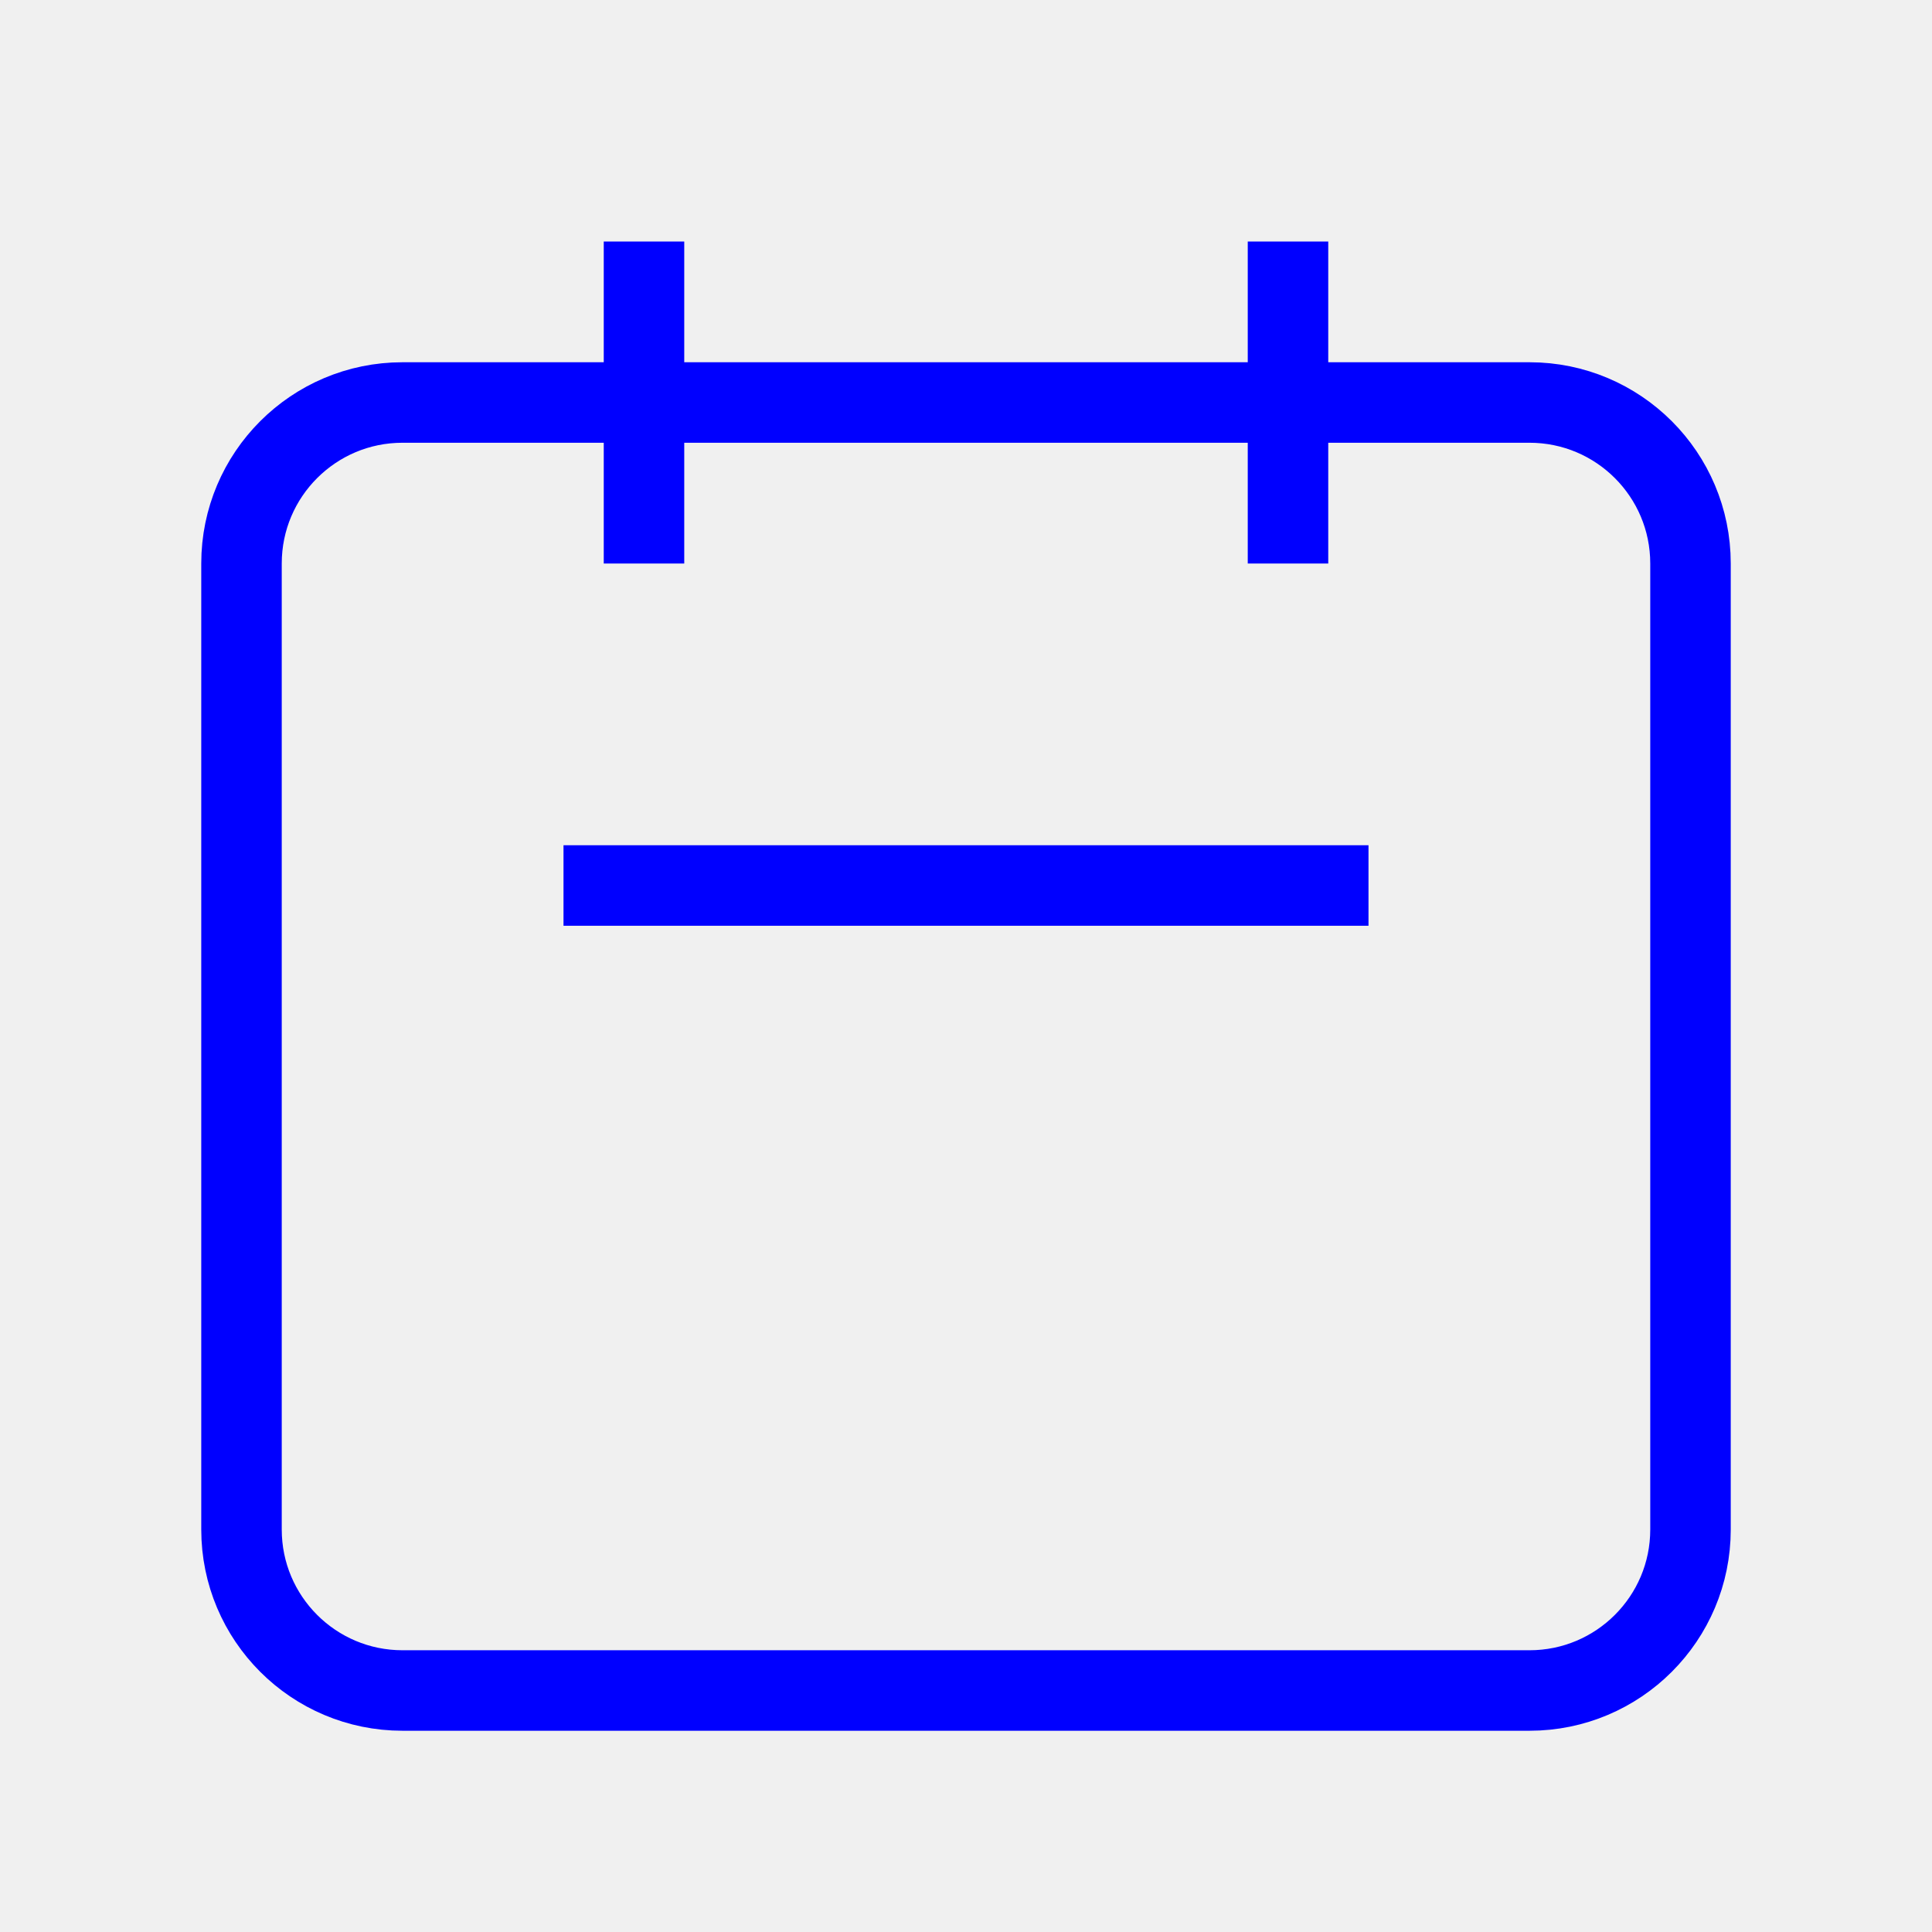
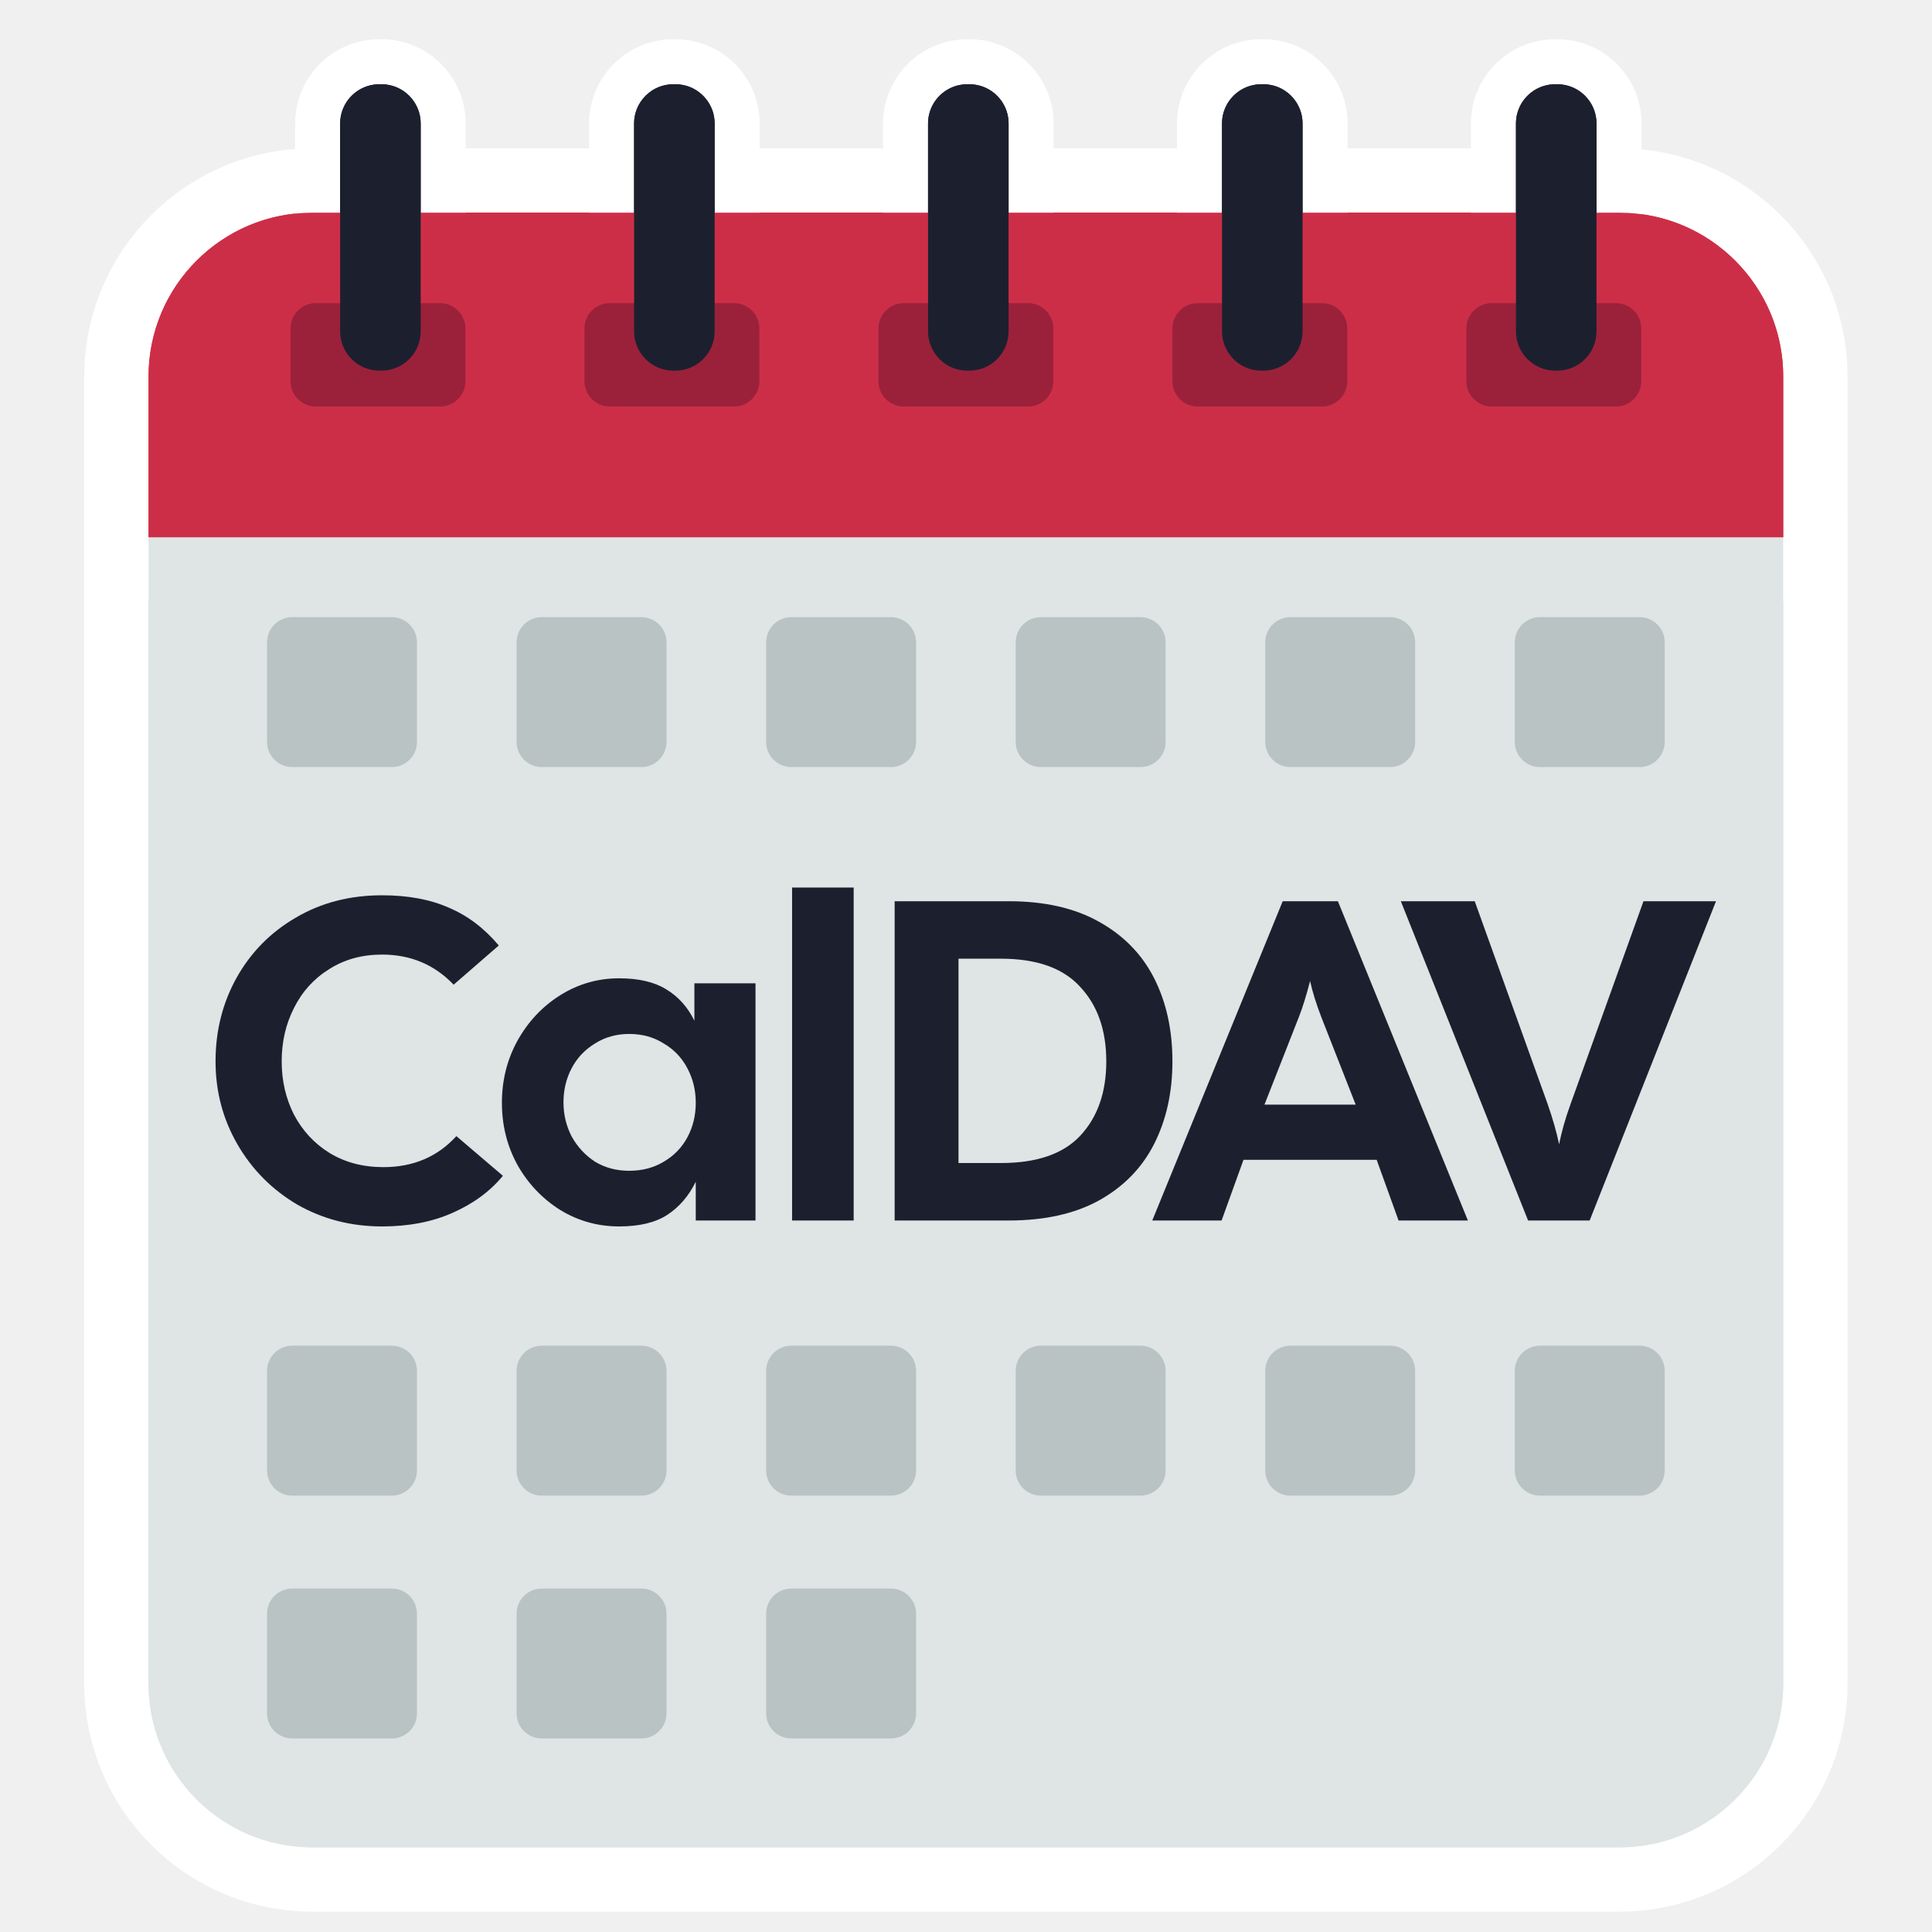
- <svg xmlns="http://www.w3.org/2000/svg" fill="none" viewBox="0 0 24 24" stroke="blue">
-   <path strokeLinecap="round" strokeLinejoin="round" strokeWidth="2" d="M8 7V3m8 4V3m-9 8h10M5 21h14a2 2 0 002-2V7a2 2 0 00-2-2H5a2 2 0 00-2 2v12a2 2 0 002 2z" />
+ <svg xmlns="http://www.w3.org/2000/svg" width="3004" height="3004" viewBox="0 0 3004 3004" fill="none">
+   <path d="M2809.88 802.052L2822.63 816.29V835.4V2617.53C2822.63 2785.87 2686.18 2922.33 2517.83 2922.33H485.801C317.458 2922.33 181 2785.87 181 2617.53V835.4V825.541L184.742 816.42L213.388 746.606L226.116 715.586H259.645H2710.14H2732.48L2747.39 732.238L2809.88 802.052Z" fill="#DFE4E4" stroke="white" stroke-width="100" />
+   <path d="M2822.63 835.4V885.4H2772.63H231H181V835.4V585.507C181 417.162 317.457 280.693 485.801 280.693H2517.83C2686.18 280.693 2822.63 417.163 2822.63 585.507V835.4Z" fill="#CD2E47" stroke="white" stroke-width="100" />
+   <path d="M593.032 611.307H589.948C536.883 611.307 493.869 568.289 493.869 515.227V192.08C493.869 139.018 536.884 96 589.948 96H593.032C646.096 96 689.11 139.018 689.11 192.08V515.227C689.11 568.289 646.096 611.307 593.032 611.307Z" fill="#1C202E" stroke="white" stroke-width="70" />
+   <path d="M1050.09 611.307H1047.01C993.945 611.307 950.929 568.289 950.929 515.227V192.08C950.929 139.017 993.945 96 1047.01 96H1050.09C1103.16 96 1146.17 139.017 1146.17 192.08V515.227C1146.17 568.289 1103.16 611.307 1050.09 611.307Z" fill="#1C202E" stroke="white" stroke-width="70" />
+   <path d="M1507.15 611.307H1504.07C1451.01 611.307 1407.99 568.29 1407.99 515.227V192.08C1407.99 139.017 1451.01 96 1504.07 96H1507.15C1560.21 96 1603.23 139.017 1603.23 192.08V515.227C1603.23 568.29 1560.21 611.307 1507.15 611.307Z" fill="#1C202E" stroke="white" stroke-width="70" />
+   <path d="M1964.22 611.307H1961.14C1908.07 611.307 1865.06 568.29 1865.06 515.227V192.08C1865.06 139.017 1908.07 96 1961.14 96H1964.22C2017.28 96 2060.3 139.017 2060.3 192.08V515.227C2060.3 568.29 2017.28 611.307 1964.22 611.307Z" fill="#1C202E" stroke="white" stroke-width="70" />
+   <path d="M2421.27 611.307H2418.19C2365.13 611.307 2322.11 568.29 2322.11 515.227V192.08C2322.11 139.016 2365.13 96 2418.19 96H2421.27C2474.33 96 2517.35 139.017 2517.35 192.08V515.227C2517.35 568.29 2474.33 611.307 2421.27 611.307Z" fill="#1C202E" stroke="white" stroke-width="70" />
+   <path d="M2772.63 835.4V2617.53C2772.63 2758.25 2658.56 2872.33 2517.83 2872.33H485.801C345.073 2872.33 231 2758.25 231 2617.53V835.4L259.645 765.587H2710.14L2772.63 835.4Z" fill="#DFE4E4" />
+   <path d="M2772.63 585.507V835.4H231V585.507C231 444.773 345.073 330.693 485.801 330.693H2517.83C2658.56 330.693 2772.63 444.773 2772.63 585.507Z" fill="#CD2E47" />
+   <path d="M684.276 632.147H491.114C469.347 632.147 451.7 614.507 451.7 592.733V510.72C451.7 488.947 469.347 471.307 491.114 471.307H684.276C706.044 471.307 723.69 488.947 723.69 510.72V592.733C723.69 614.507 706.044 632.147 684.276 632.147Z" fill="#9B213B" />
+   <path d="M593.032 576.307H589.948C556.215 576.307 528.869 548.96 528.869 515.227V192.08C528.869 158.347 556.215 131 589.948 131H593.032C626.765 131 654.11 158.347 654.11 192.08V515.227C654.11 548.96 626.765 576.307 593.032 576.307Z" fill="#1C202E" />
+   <path d="M1141.34 632.147H948.174C926.406 632.147 908.76 614.507 908.76 592.733V510.72C908.76 488.947 926.406 471.307 948.174 471.307H1141.34C1163.1 471.307 1180.75 488.947 1180.75 510.72V592.733C1180.75 614.507 1163.1 632.147 1141.34 632.147Z" fill="#9B213B" />
+   <path d="M1050.09 576.307H1047.01C1013.28 576.307 985.929 548.96 985.929 515.227V192.08C985.929 158.347 1013.28 131 1047.01 131H1050.09C1083.83 131 1111.17 158.347 1111.17 192.08V515.227C1111.17 548.96 1083.83 576.307 1050.09 576.307Z" fill="#1C202E" />
+   <path d="M1598.4 632.147H1405.23C1383.47 632.147 1365.82 614.507 1365.82 592.733V510.72C1365.82 488.947 1383.47 471.307 1405.23 471.307H1598.4C1620.16 471.307 1637.82 488.947 1637.82 510.72V592.733C1637.82 614.507 1620.16 632.147 1598.4 632.147Z" fill="#9B213B" />
+   <path d="M1507.15 576.307H1504.07C1470.34 576.307 1442.99 548.96 1442.99 515.227V192.08C1442.99 158.347 1470.34 131 1504.07 131H1507.15C1540.88 131 1568.23 158.347 1568.23 192.08V515.227C1568.23 548.96 1540.88 576.307 1507.15 576.307Z" fill="#1C202E" />
+   <path d="M2055.46 632.147H1862.3C1840.52 632.147 1822.88 614.507 1822.88 592.733V510.72C1822.88 488.947 1840.52 471.307 1862.3 471.307H2055.46C2077.23 471.307 2094.87 488.947 2094.87 510.72V592.733C2094.87 614.507 2077.23 632.147 2055.46 632.147Z" fill="#9B213B" />
+   <path d="M1964.22 576.307H1961.14C1927.4 576.307 1900.06 548.96 1900.06 515.227V192.08C1900.06 158.347 1927.4 131 1961.14 131H1964.22C1997.95 131 2025.3 158.347 2025.3 192.08V515.227C2025.3 548.96 1997.95 576.307 1964.22 576.307Z" fill="#1C202E" />
+   <path d="M2512.52 632.147H2319.36C2297.59 632.147 2279.94 614.507 2279.94 592.733V510.72C2279.94 488.947 2297.59 471.307 2319.36 471.307H2512.52C2534.28 471.307 2551.94 488.947 2551.94 510.72V592.733C2551.94 614.507 2534.28 632.147 2512.52 632.147Z" fill="#9B213B" />
+   <path d="M2421.27 576.307H2418.19C2384.46 576.307 2357.11 548.96 2357.11 515.227V192.08C2357.11 158.347 2384.46 131 2418.19 131H2421.27C2455 131 2482.35 158.347 2482.35 192.08V515.227C2482.35 548.96 2455 576.307 2421.27 576.307Z" fill="#1C202E" />
+   <path d="M842.32 959.6H997.265C1018.84 959.6 1036.33 977.08 1036.33 998.653V1153.61C1036.33 1175.17 1018.84 1192.67 997.265 1192.67H842.32C820.747 1192.67 803.257 1175.17 803.257 1153.61V998.653C803.257 977.08 820.747 959.6 842.32 959.6Z" fill="#B9C3C4" />
+   <path d="M1618.35 959.6H1773.3C1794.87 959.6 1812.36 977.08 1812.36 998.653V1153.61C1812.36 1175.17 1794.87 1192.67 1773.3 1192.67H1618.35C1596.78 1192.67 1579.28 1175.17 1579.28 1153.61V998.653C1579.28 977.08 1596.78 959.6 1618.35 959.6Z" fill="#B9C3C4" />
+   <path d="M2588.39 998.653V1153.61C2588.39 1175.17 2570.9 1192.67 2549.32 1192.67H2394.38C2372.8 1192.67 2355.32 1175.17 2355.32 1153.61V998.653C2355.32 977.08 2372.8 959.6 2394.38 959.6H2549.32C2570.9 959.6 2588.39 977.08 2588.39 998.653Z" fill="#B9C3C4" />
+   <path d="M454.304 959.6H609.249C630.823 959.6 648.312 977.08 648.312 998.653V1153.61C648.312 1175.17 630.823 1192.67 609.249 1192.67H454.304C432.731 1192.67 415.241 1175.17 415.241 1153.61V998.653C415.241 977.08 432.731 959.6 454.304 959.6Z" fill="#B9C3C4" />
+   <path d="M2006.36 959.6H2161.31C2182.88 959.6 2200.38 977.08 2200.38 998.653V1153.61C2200.38 1175.17 2182.88 1192.67 2161.31 1192.67H2006.36C1984.79 1192.67 1967.31 1175.17 1967.31 1153.61V998.653C1967.31 977.08 1984.79 959.6 2006.36 959.6Z" fill="#B9C3C4" />
+   <path d="M1230.33 959.6H1385.28C1406.86 959.6 1424.35 977.08 1424.35 998.653V1153.61C1424.35 1175.17 1406.86 1192.67 1385.28 1192.67H1230.33C1208.76 1192.67 1191.27 1175.17 1191.27 1153.61V998.653C1191.27 977.08 1208.76 959.6 1230.33 959.6Z" fill="#B9C3C4" />
+   <path d="M1618.35 2092.4H1773.3C1794.87 2092.4 1812.36 2109.88 1812.36 2131.45V2286.4C1812.36 2307.97 1794.87 2325.47 1773.3 2325.47H1618.35C1596.78 2325.47 1579.28 2307.97 1579.28 2286.4V2131.45C1579.28 2109.88 1596.78 2092.4 1618.35 2092.4Z" fill="#B9C3C4" />
+   <path d="M2588.39 2131.45V2286.4C2588.39 2307.97 2570.9 2325.47 2549.32 2325.47H2394.38C2372.8 2325.47 2355.32 2307.97 2355.32 2286.4V2131.45C2355.32 2109.88 2372.8 2092.4 2394.38 2092.4H2549.32C2570.9 2092.4 2588.39 2109.88 2588.39 2131.45Z" fill="#B9C3C4" />
+   <path d="M2006.36 2092.4H2161.31C2182.88 2092.4 2200.38 2109.88 2200.38 2131.45V2286.4C2200.38 2307.97 2182.88 2325.47 2161.31 2325.47H2006.36C1984.79 2325.47 1967.31 2307.97 1967.31 2286.4V2131.45C1967.31 2109.88 1984.79 2092.4 2006.36 2092.4Z" fill="#B9C3C4" />
+   <path d="M1230.33 2092.4H1385.28C1406.86 2092.4 1424.35 2109.88 1424.35 2131.45V2286.4C1424.35 2307.97 1406.86 2325.47 1385.28 2325.47H1230.33C1208.76 2325.47 1191.27 2307.97 1191.27 2286.4V2131.45C1191.27 2109.88 1208.76 2092.4 1230.33 2092.4Z" fill="#B9C3C4" />
+   <path d="M842.32 2092.4H997.265C1018.84 2092.4 1036.33 2109.88 1036.33 2131.45V2286.4C1036.33 2307.97 1018.84 2325.47 997.265 2325.47H842.32C820.747 2325.47 803.257 2307.97 803.257 2286.4V2131.45C803.257 2109.88 820.747 2092.4 842.32 2092.4Z" fill="#B9C3C4" />
+   <path d="M454.304 2092.4H609.249C630.823 2092.4 648.312 2109.88 648.312 2131.45V2286.4C648.312 2307.97 630.823 2325.47 609.249 2325.47H454.304C432.731 2325.47 415.241 2307.97 415.241 2286.4V2131.45C415.241 2109.88 432.731 2092.4 454.304 2092.4Z" fill="#B9C3C4" />
+   <path d="M454.304 2470H609.249C630.823 2470 648.312 2487.48 648.312 2509.05V2664C648.312 2685.57 630.823 2703.07 609.249 2703.07H454.304C432.731 2703.07 415.241 2685.57 415.241 2664V2509.05C415.241 2487.48 432.731 2470 454.304 2470Z" fill="#B9C3C4" />
+   <path d="M842.32 2470H997.265C1018.84 2470 1036.33 2487.48 1036.33 2509.05V2664C1036.33 2685.57 1018.84 2703.07 997.265 2703.07H842.32C820.747 2703.07 803.257 2685.57 803.257 2664V2509.05C803.257 2487.48 820.747 2470 842.32 2470Z" fill="#B9C3C4" />
+   <path d="M1424.35 2509.05V2664C1424.35 2685.57 1406.86 2703.07 1385.28 2703.07H1230.33C1208.76 2703.07 1191.27 2685.57 1191.27 2664V2509.05C1191.27 2487.48 1208.76 2470 1230.33 2470H1385.28C1406.86 2470 1424.35 2487.48 1424.35 2509.05Z" fill="#B9C3C4" />
+   <path d="M2178.1 1401.28H2292.99L2406.47 1716.87C2414.5 1740.04 2420.41 1760.84 2424.2 1779.28C2427.98 1759.9 2433.89 1739.09 2441.93 1716.87L2555.4 1401.28H2668.16L2471.71 1897.72H2375.97L2178.1 1401.28Z" fill="#1C202E" />
+   <path d="M1994.44 1401.28H2080.25L2282.38 1897.72H2174.58L2140.54 1803.39H1933.45L1899.41 1897.72H1791.61L1994.44 1401.28ZM2107.91 1717.58L2054.72 1582.12C2046.69 1561.32 2040.78 1542.41 2036.99 1525.39C2030.85 1549.03 2024.94 1567.94 2019.26 1582.12L1966.07 1717.58H2107.91Z" fill="#1C202E" />
+   <path d="M1391.06 1401.28H1568.36C1624.15 1401.28 1670.96 1411.91 1708.78 1433.19C1747.08 1454.47 1775.68 1483.78 1794.59 1521.13C1813.51 1558.48 1822.96 1601.51 1822.96 1650.21C1822.96 1698.43 1813.51 1741.22 1794.59 1778.57C1775.68 1815.92 1747.08 1845.24 1708.78 1866.51C1670.96 1887.32 1624.15 1897.72 1568.36 1897.72H1391.06V1401.28ZM1556.3 1808.36C1612.09 1808.36 1653.23 1794.17 1679.7 1765.81C1706.65 1736.97 1720.13 1698.43 1720.13 1650.21C1720.13 1601.98 1706.65 1563.45 1679.7 1534.61C1653.23 1505.29 1612.09 1490.64 1556.3 1490.64H1490.35V1808.36H1556.3Z" fill="#1C202E" />
+   <path d="M1231.6 1380H1327.34V1897.72H1231.6V1380Z" fill="#1C202E" />
+   <path d="M962.661 1906.94C929.565 1906.94 899.069 1898.43 871.174 1881.41C843.279 1863.91 821.057 1840.51 804.509 1811.2C788.434 1781.88 780.396 1749.73 780.396 1714.74C780.396 1679.76 788.434 1647.61 804.509 1618.29C821.057 1588.51 843.279 1564.87 871.174 1547.37C899.069 1529.88 929.565 1521.13 962.661 1521.13C992.921 1521.13 1017.27 1526.8 1035.71 1538.15C1054.62 1549.5 1069.28 1565.81 1079.68 1587.09V1528.93H1174.71V1897.72H1081.81V1837.44C1070.93 1859.66 1056.04 1876.91 1037.13 1889.21C1018.69 1901.03 993.866 1906.94 962.661 1906.94ZM876.138 1714.03C876.138 1732.95 880.394 1750.68 888.904 1767.22C897.887 1783.3 909.944 1796.3 925.073 1806.23C940.676 1815.69 958.406 1820.41 978.264 1820.41C998.594 1820.41 1016.56 1815.69 1032.16 1806.23C1048.24 1796.77 1060.53 1784.01 1069.04 1767.93C1077.55 1751.86 1081.81 1734.13 1081.81 1714.74C1081.81 1695.36 1077.55 1677.63 1069.04 1661.55C1060.53 1645.01 1048.24 1632 1032.16 1622.55C1016.56 1612.62 998.594 1607.65 978.264 1607.65C958.406 1607.65 940.676 1612.62 925.073 1622.55C909.471 1632 897.414 1644.77 888.904 1660.84C880.394 1676.92 876.138 1694.65 876.138 1714.03Z" fill="#1C202E" />
+   <path d="M594.008 1906.94C545.783 1906.94 501.812 1895.59 462.097 1872.9C422.854 1849.73 391.886 1818.52 369.191 1779.28C346.497 1740.04 335.149 1697.01 335.149 1650.21C335.149 1602.93 346.024 1559.66 367.773 1520.42C389.994 1480.71 420.727 1449.5 459.969 1426.81C499.212 1403.64 543.891 1392.06 594.008 1392.06C634.197 1392.06 668.711 1398.44 697.552 1411.2C726.866 1423.5 752.87 1443.12 775.564 1470.07L705.353 1531.06C675.567 1499.86 638.452 1484.25 594.008 1484.25C562.804 1484.25 535.381 1491.82 511.741 1506.95C488.101 1521.6 469.898 1541.7 457.132 1567.23C444.367 1592.29 437.984 1619.95 437.984 1650.21C437.984 1680.47 444.367 1708.12 457.132 1733.18C470.371 1758.24 488.81 1778.1 512.45 1792.76C536.563 1807.41 564.458 1814.74 596.136 1814.74C642.471 1814.74 680.295 1798.67 709.609 1766.52L781.947 1828.22C762.09 1852.33 736.085 1871.48 703.935 1885.66C672.257 1899.85 635.615 1906.94 594.008 1906.94Z" fill="#1C202E" />
</svg>
